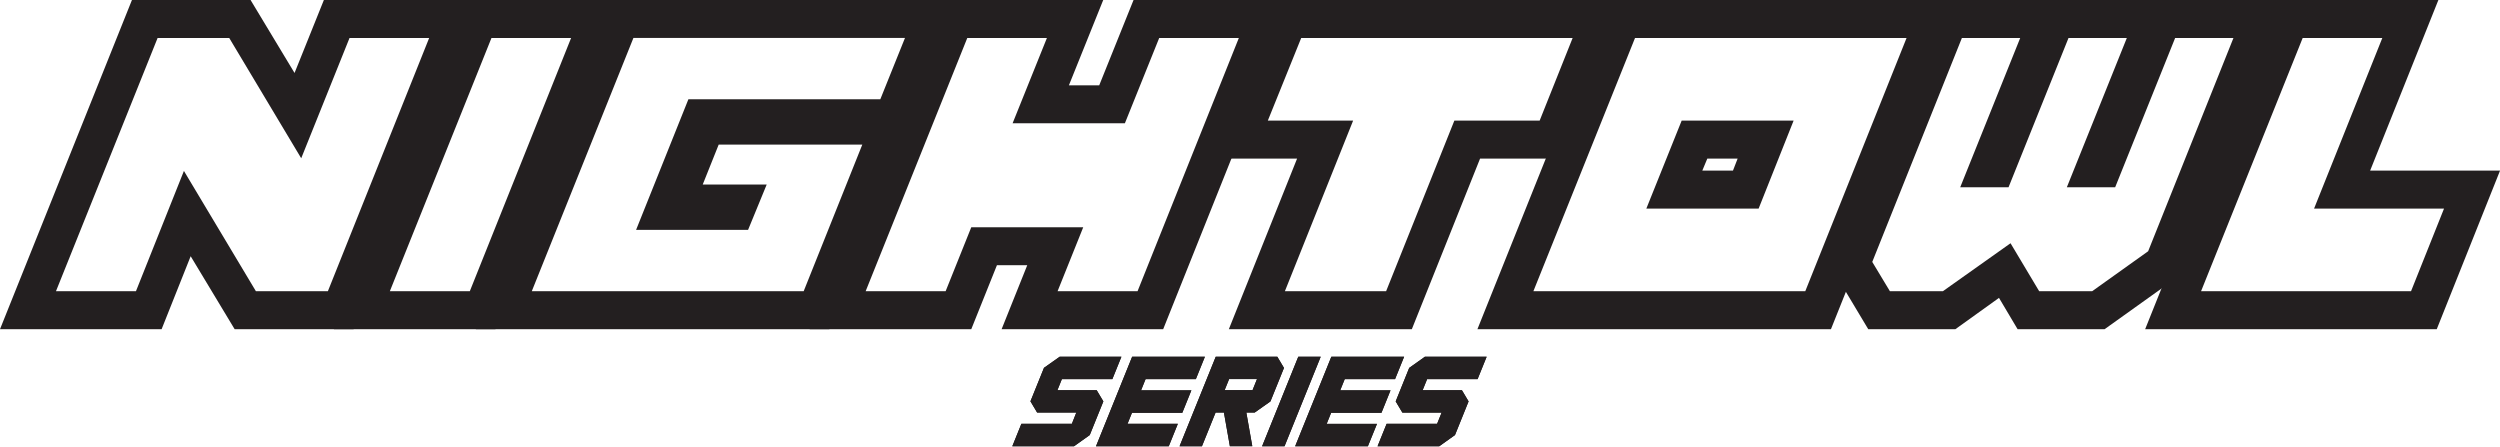
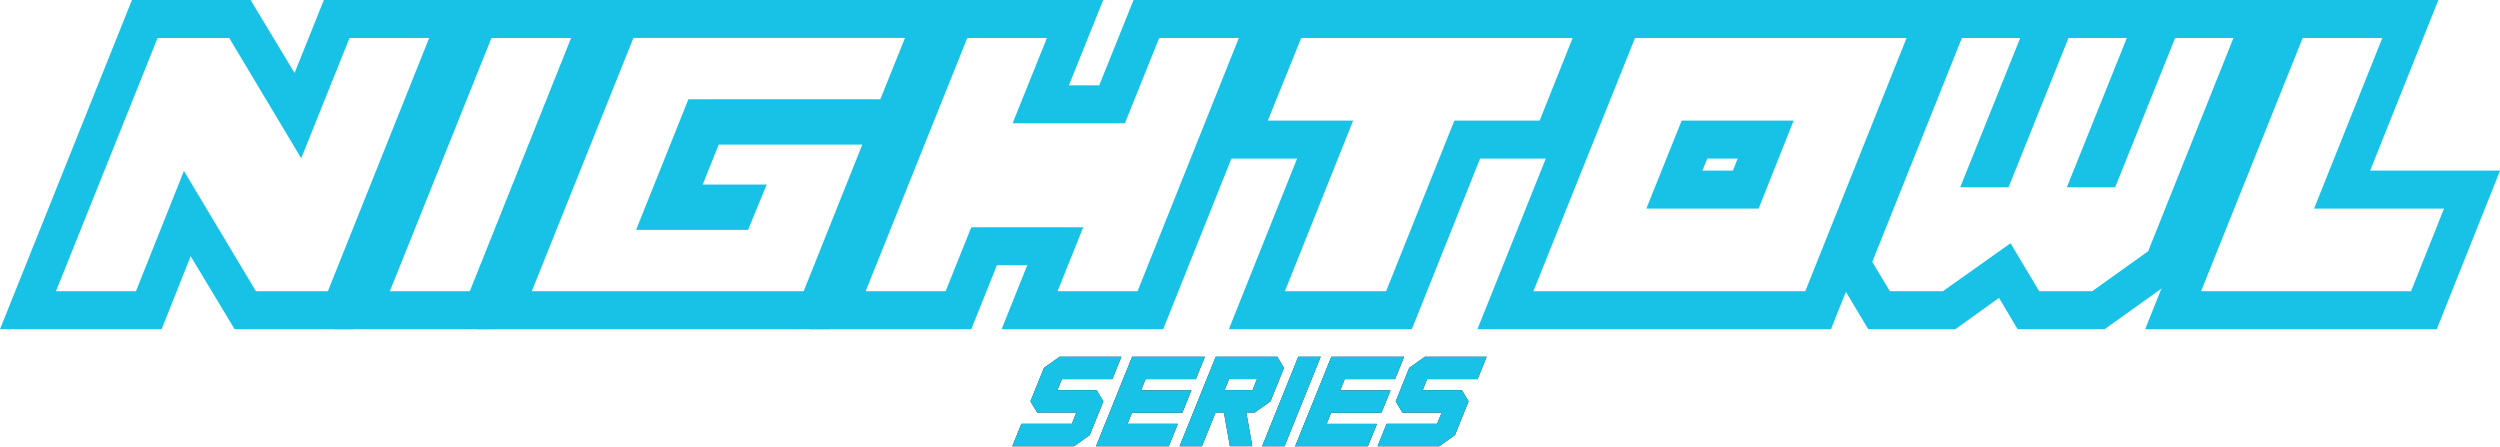
<svg xmlns="http://www.w3.org/2000/svg" viewBox="0 0 1611.97 287.74">
  <defs>
-     <style>.cls-1{fill:#231f20;}</style>
+     <style>.cls-1{fill:#18c2e7;}.cls-2{fill:#231f20;}</style>
  </defs>
  <g id="Layer_2" data-name="Layer 2">
    <g id="Layer_1-2" data-name="Layer 1">
      <path class="cls-1" d="M0,212.27,85.08,0h76.48l28.36,47.05L208.83,0h104L228,212.27h-76.7l-28.36-47.06L104.2,212.27Zm87.66-24.5,30.93-77.56L165,187.77h46.41L276.72,24.49H225.37l-31.15,77.56L147.81,24.49H101.62L36.09,187.77Z" />
      <path class="cls-1" d="M215.27,212.27,300.35,0h104L319.47,212.27Zm87.66-24.5L368.24,24.49H316.89L251.37,187.77Z" />
      <path class="cls-1" d="M306.8,212.27,391.87,0h228L584.16,88.52H460.41l-14.18,35.23H466l-8.17,19.77h-41l30.07-74.77H592.11L534.75,212.27Zm211.4-24.5L556,93.24h-92.6L453.1,119h41.25l-12,29.22H410.14L443.87,64H567.62l15.9-39.53H408.42L342.89,187.77Z" />
      <path class="cls-1" d="M522.07,212.27,607.15,0h104.2L689.22,55h19.55L730.9,0h104L750,212.27H645.82L662.36,171H642.81l-16.54,41.25Zm87.66-24.5,16.54-41.25h72.19l-16.55,41.25h51.57L798.79,24.49H747.44l-22.13,55h-72.4l22.13-55H623.69L558.16,187.77Z" />
      <path class="cls-1" d="M792.34,212.27l44-110h-55L822.42,0h227.74l-40.83,102.27h-55l-44,110Zm101.41-24.5,44-110h55l21.27-53.28H839L817.48,77.77h55l-44,110Z" />
      <path class="cls-1" d="M952.62,212.27,1037.69,0h227.74l-84.86,212.27Zm211.4-24.5,65.31-163.28H1054.24L988.71,187.77Zm-102.48-53.28,22.78-56.72h72.18l-22.56,56.72ZM1117.4,110l3-7.73h-19.55l-3.22,7.73Z" />
      <path class="cls-1" d="M1204.63,212.27,1179.92,171,1248.46,0h90.45l-38.68,96.25h-21.7L1317.21,0h90.45L1369,96.25h-21.7L1386,0h90.45l-71.33,177.89L1357,212.27h-56.07l-12-20.2-28.15,20.2Zm48.12-24.5,43.62-30.93,18.47,30.93H1349L1385.1,162l55-137.5h-37.6l-38.67,96.25h-31.16l38.68-96.25h-37.6l-38.67,96.25h-31.16l38.68-96.25H1265l-57.79,144.38,11.38,18.9Z" />
      <path class="cls-1" d="M1383.16,212.27,1468.24,0h104l-44,110H1612l-40.82,102.27Zm171.45-24.5,21.27-53.28h-83.79l44-110h-51.35l-65.52,163.28Z" />
-       <path class="cls-1" d="M684.69,244.44l-2.89,7.14h25.32l4.31,7.23-8.77,21.7-10.15,7.23H652.73l5.84-14.46h32.55L694,266H668.73l-4.31-7.23,8.73-21.6L683.3,230h39.78l-5.85,14.46Z" />
-       <path class="cls-1" d="M706.69,287.74,730,230h46.91l-5.84,14.46H738.65l-2.92,7.23h32.45l-5.85,14.47H729.88L727,273.28h32.45l-5.84,14.46Z" />
-       <path class="cls-1" d="M783.79,266,775,287.74H760.56L783.9,230h39.68l4.31,7.23-8.73,21.6L809,266h-5.38l3.84,21.7H793L789.17,266Zm8.73-21.6-2.89,7.14h18l2.88-7.14Z" />
-       <path class="cls-1" d="M851.58,230l-23.34,57.76H813.78L837.12,230Z" />
-       <path class="cls-1" d="M835.1,287.74,858.44,230h46.92l-5.85,14.46H867.06l-2.92,7.23h32.45l-5.84,14.47H858.29l-2.88,7.14h32.45L882,287.74Z" />
-       <path class="cls-1" d="M920.19,244.44l-2.89,7.14h25.31l4.31,7.23-8.76,21.7L928,287.74H888.23l5.84-14.46h32.55l2.92-7.24H904.23l-4.31-7.23,8.72-21.6L918.8,230h39.78l-5.85,14.46Z" />
+       <path class="cls-2" d="M684.69,244.44l-2.89,7.14h25.32l4.31,7.23-8.77,21.7-10.15,7.23H652.73l5.84-14.46h32.55L694,266H668.73l-4.31-7.23,8.73-21.6L683.3,230h39.78l-5.85,14.46Z" />
+       <path class="cls-2" d="M706.69,287.74,730,230h46.91l-5.84,14.46H738.65l-2.92,7.23h32.45l-5.85,14.47H729.88L727,273.28h32.45l-5.84,14.46Z" />
+       <path class="cls-2" d="M783.79,266,775,287.74H760.56L783.9,230h39.68l4.31,7.23-8.73,21.6L809,266h-5.38l3.84,21.7H793L789.17,266Zm8.73-21.6-2.89,7.14h18l2.88-7.14Z" />
+       <path class="cls-2" d="M851.58,230l-23.34,57.76H813.78L837.12,230Z" />
+       <path class="cls-2" d="M835.1,287.74,858.44,230h46.92l-5.85,14.46H867.06l-2.92,7.23h32.45l-5.84,14.47H858.29l-2.88,7.14h32.45L882,287.74Z" />
+       <path class="cls-2" d="M920.19,244.44l-2.89,7.14h25.31l4.31,7.23-8.76,21.7L928,287.74H888.23l5.84-14.46h32.55l2.92-7.24H904.23l-4.31-7.23,8.72-21.6L918.8,230h39.78l-5.85,14.46Z" />
      <path class="cls-1" d="M684.69,244.44l-2.89,7.14h25.32l4.31,7.23-8.77,21.7-10.15,7.23H652.73l5.84-14.46h32.55L694,266H668.73l-4.31-7.23,8.73-21.6L683.3,230h39.78l-5.85,14.46Z" />
      <path class="cls-1" d="M706.69,287.74,730,230h46.91l-5.84,14.46H738.65l-2.92,7.23h32.45l-5.85,14.47H729.88L727,273.28h32.45l-5.84,14.46Z" />
      <path class="cls-1" d="M783.79,266,775,287.74H760.56L783.9,230h39.68l4.31,7.23-8.73,21.6L809,266h-5.38l3.84,21.7H793L789.17,266Zm8.73-21.6-2.89,7.14h18l2.88-7.14Z" />
      <path class="cls-1" d="M851.58,230l-23.34,57.76H813.78L837.12,230Z" />
      <path class="cls-1" d="M835.1,287.74,858.44,230h46.92l-5.85,14.46H867.06l-2.92,7.23h32.45l-5.84,14.47H858.29l-2.88,7.14h32.45L882,287.74Z" />
      <path class="cls-1" d="M920.19,244.44l-2.89,7.14h25.31l4.31,7.23-8.76,21.7L928,287.74H888.23l5.84-14.46h32.55l2.92-7.24H904.23l-4.31-7.23,8.72-21.6L918.8,230h39.78l-5.85,14.46Z" />
    </g>
  </g>
</svg>
